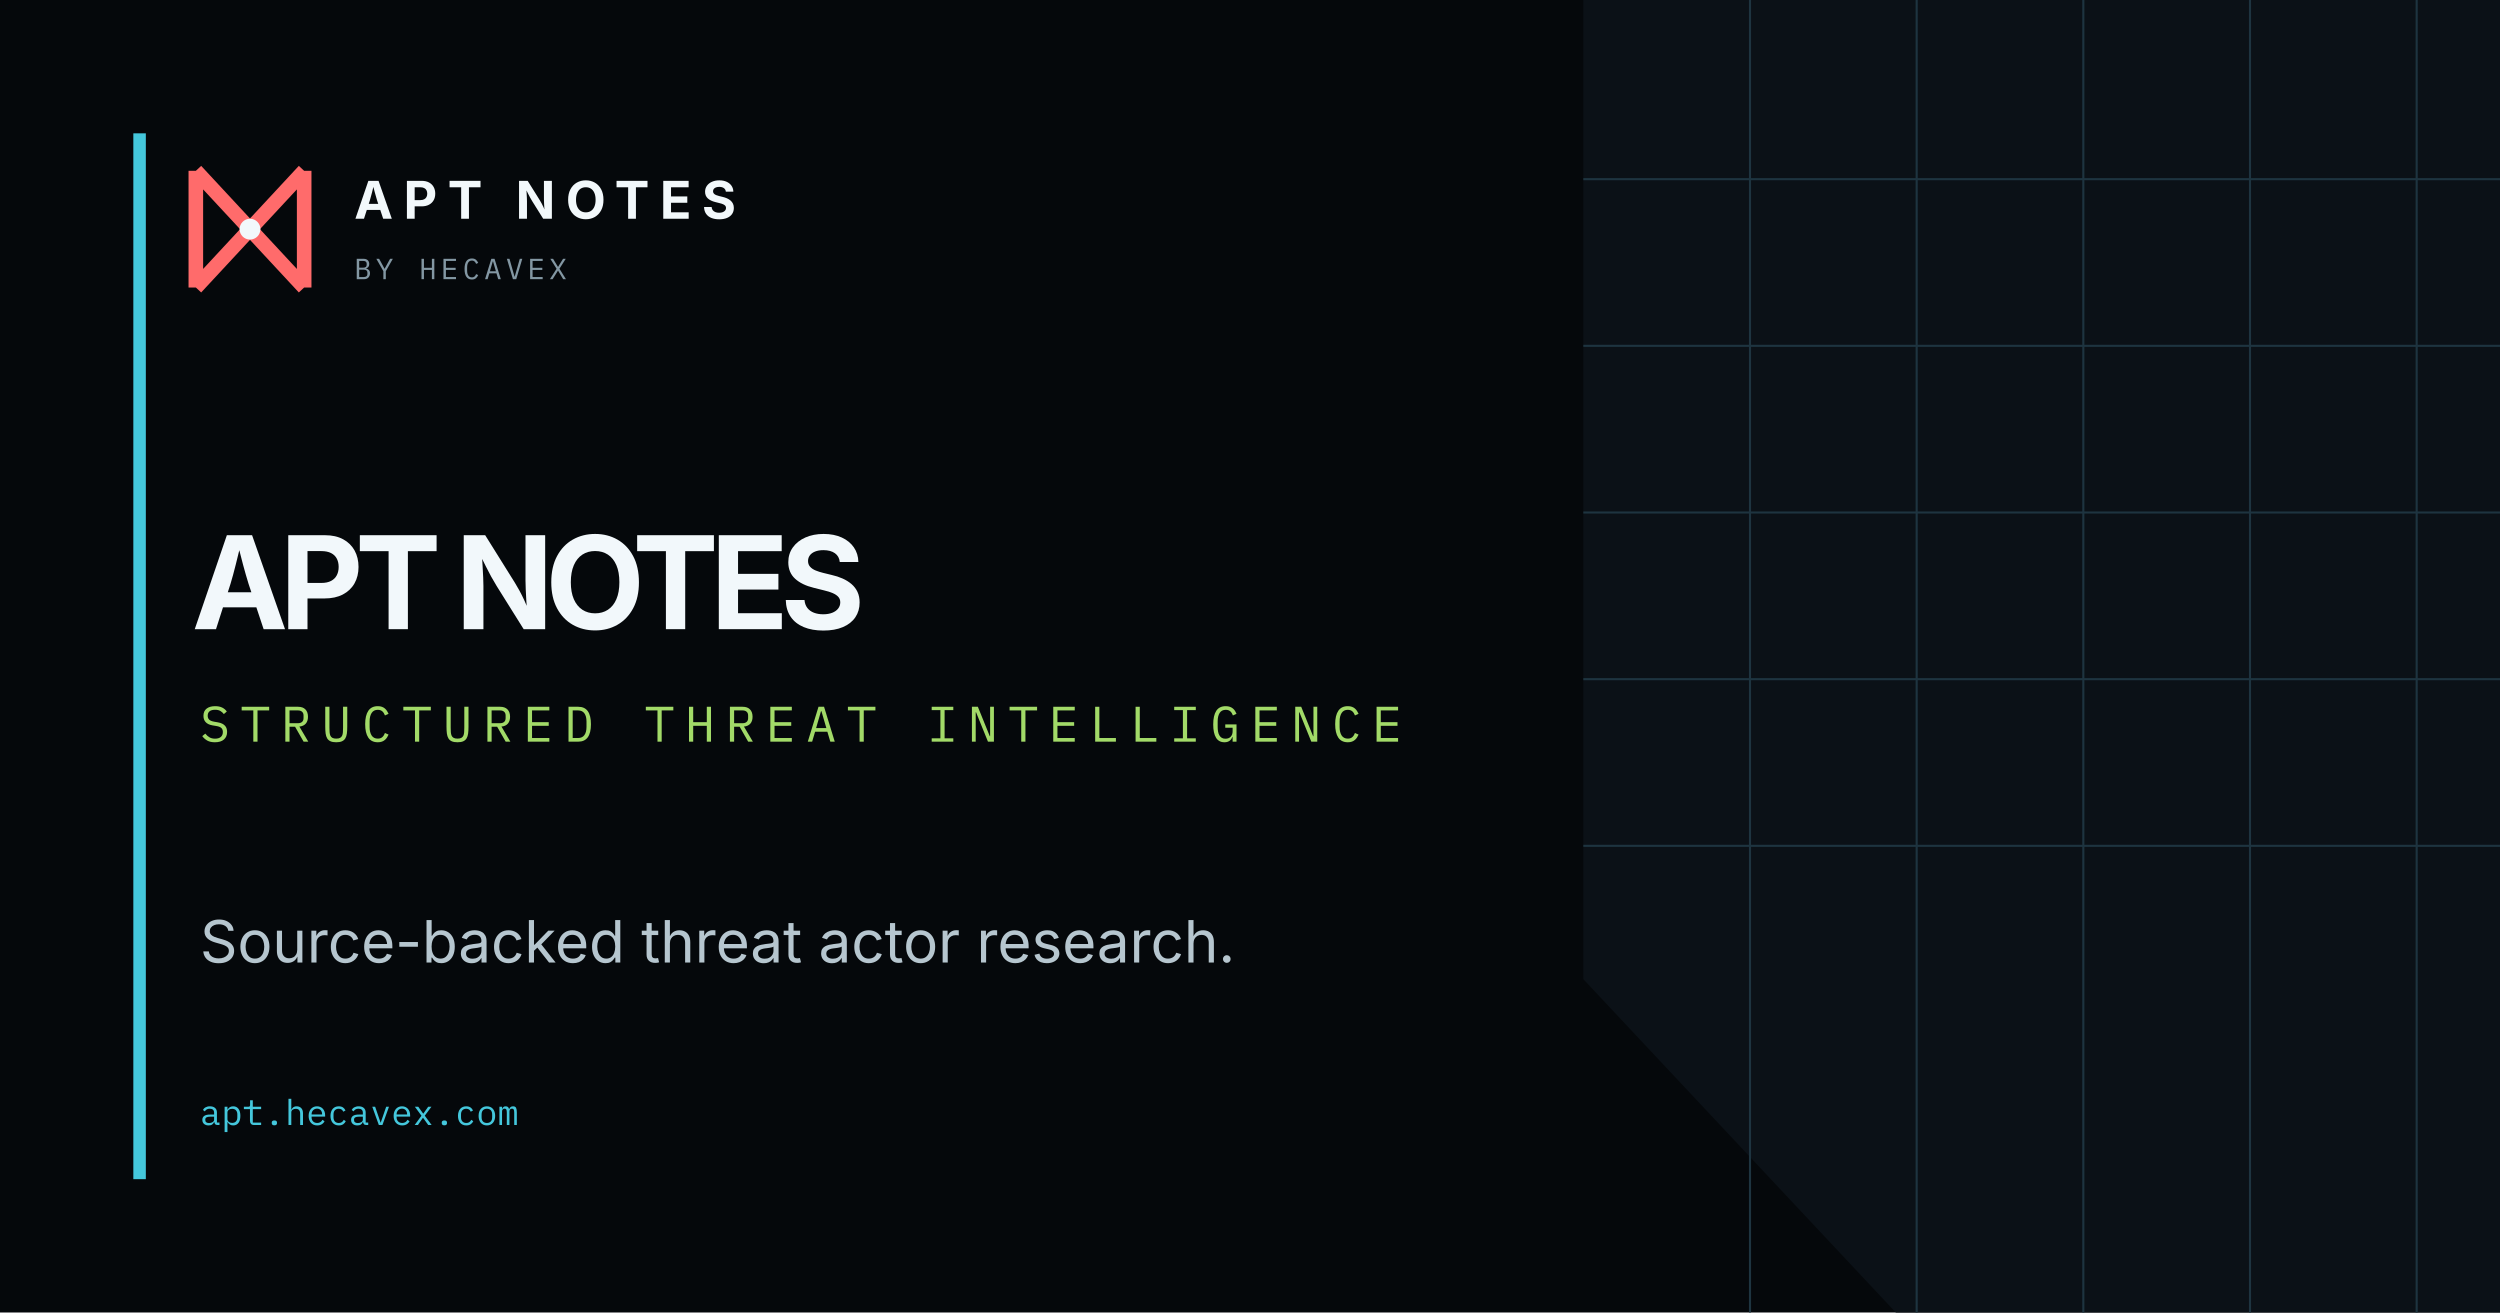
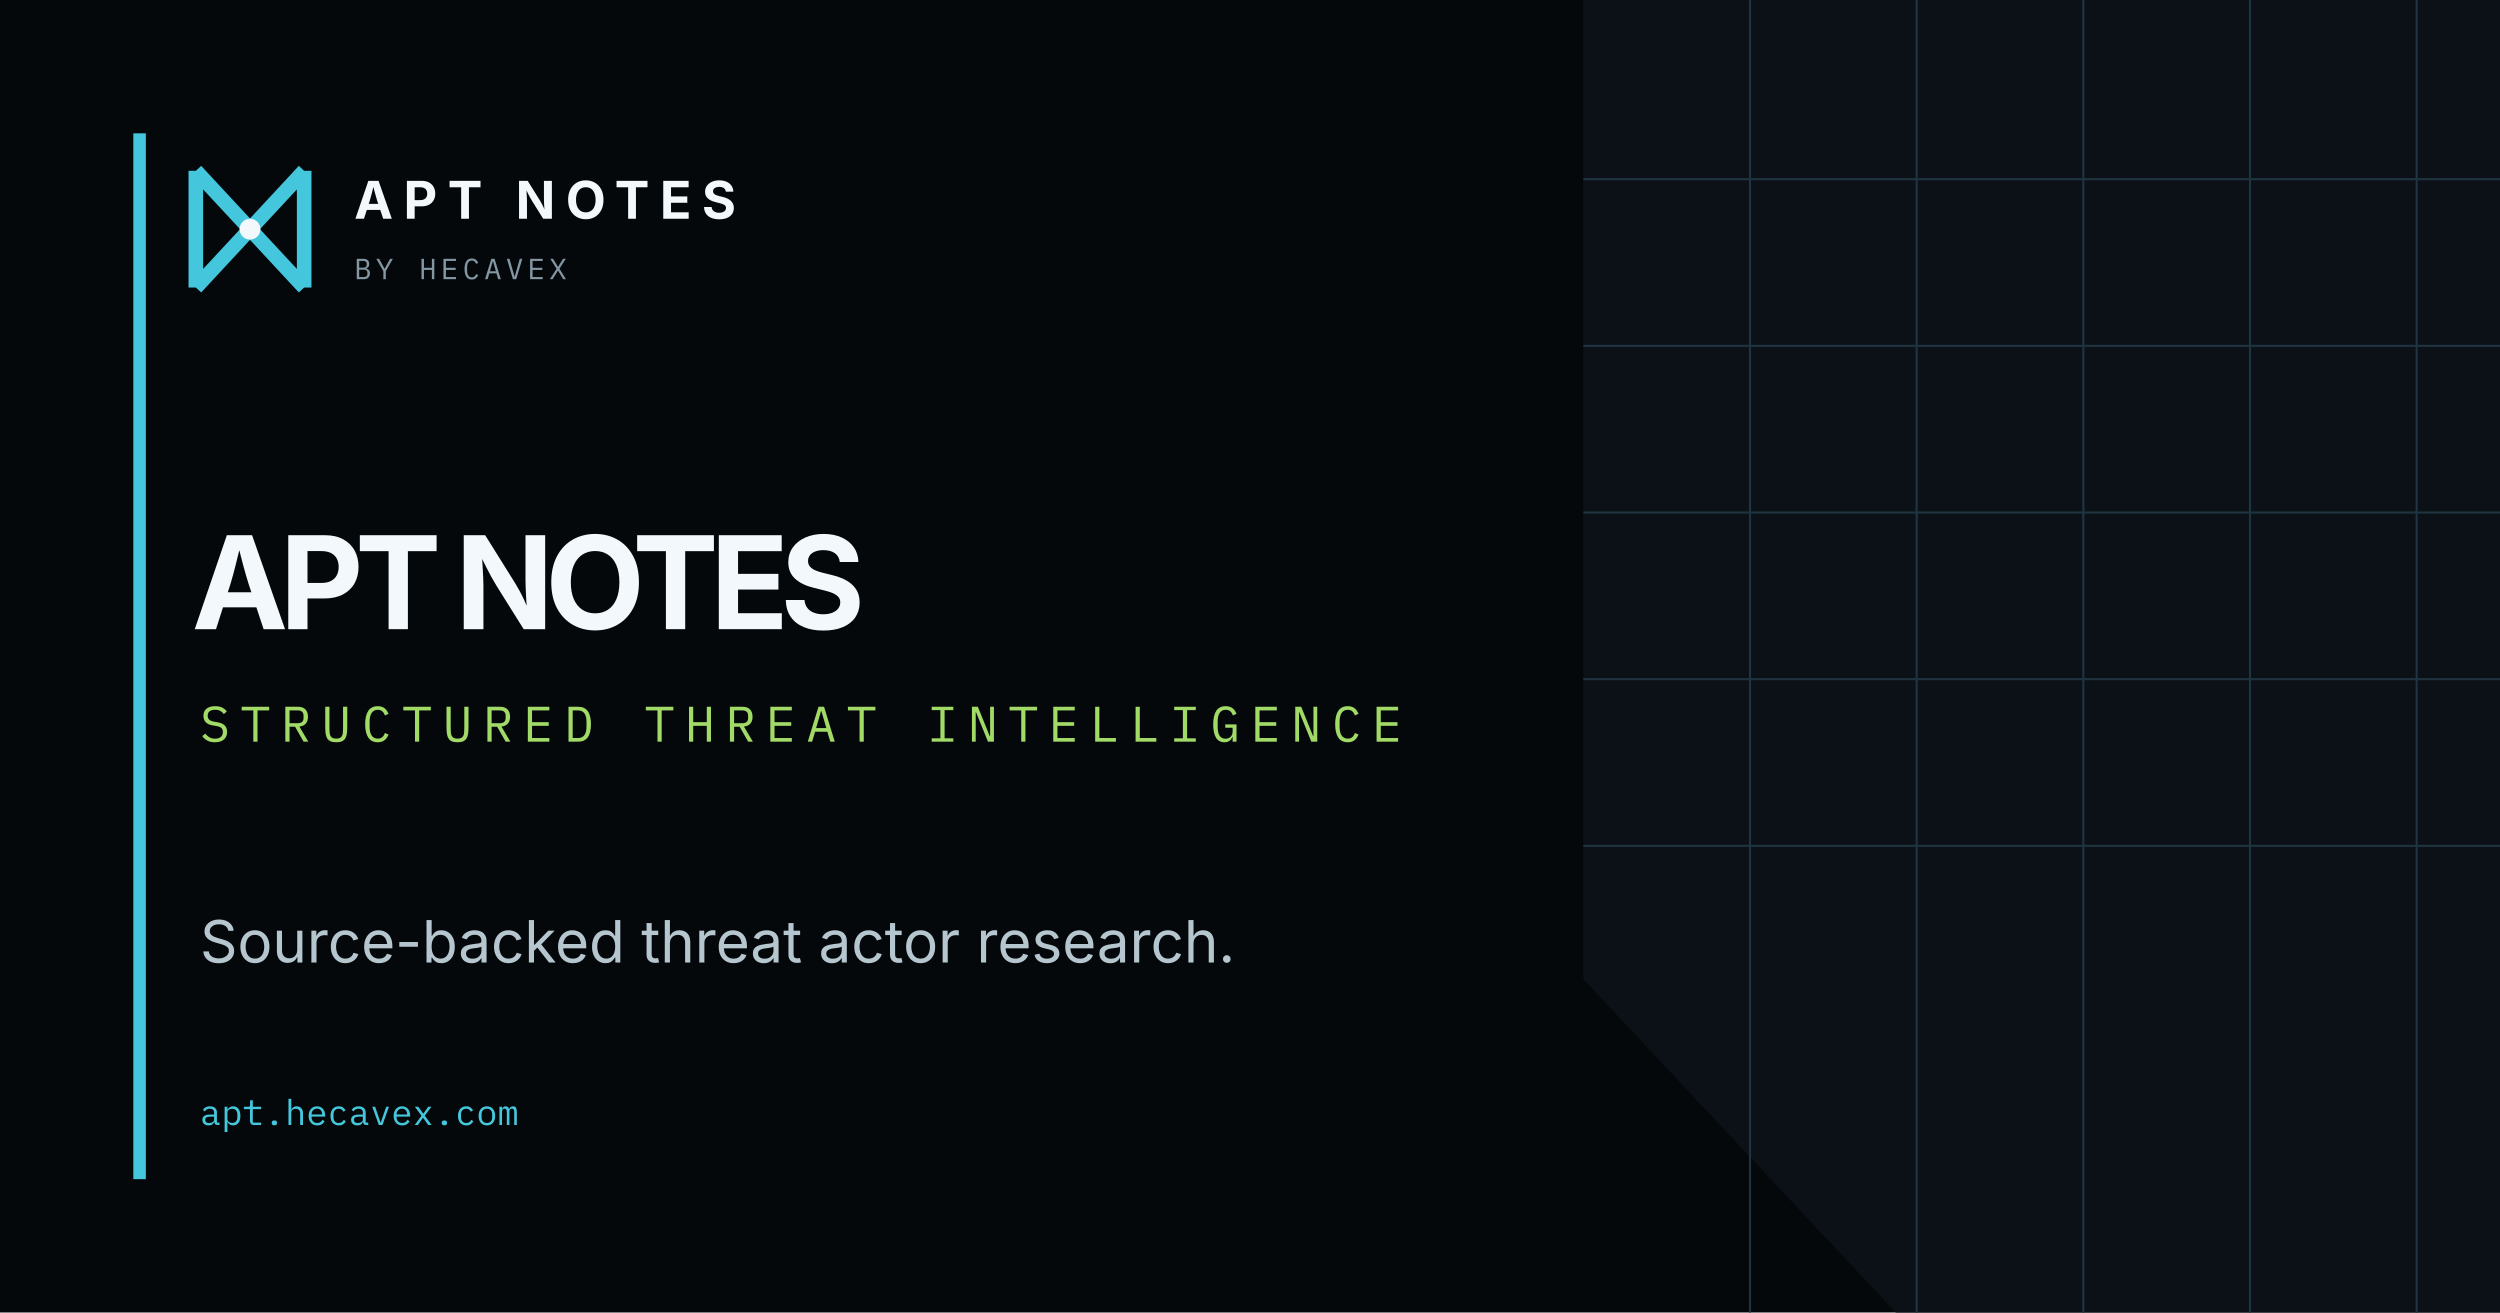
<svg xmlns="http://www.w3.org/2000/svg" width="1200" height="630" viewBox="0 0 1200 630">
  <rect width="1200" height="630" fill="#05080b" />
  <path d="M760 0h440v630H910L760 470Z" fill="#0b1117" />
  <path d="M760 86h440M760 166h440M760 246h440M760 326h440M760 406h440M840 0v630M920 0v630M1000 0v630M1080 0v630M1160 0v630" stroke="#1e3440" />
  <rect x="64" y="64" width="6" height="502" fill="#44c7dc" />
-   <path d="M94 82V138M146 82V138M94 82L120 110L146 82M94 138L120 110L146 138" stroke="#ff6b6b" stroke-width="7" fill="none" />
+   <path d="M94 82V138M146 82V138M94 82L120 110L146 82M94 138L120 110L146 138" stroke="#44c7dc" stroke-width="7" fill="none" />
  <circle cx="120" cy="110" r="5" fill="#f2f8fb" />
  <g fill="#f2f8fb" transform="translate(170 105) scale(0.01221 -0.01221)">
    <path d="M49 0L558 1490L958 1490L1480 0L1141 0L902 719Q859 858 814.5 1023.5Q770 1189 721 1385L788 1385Q740 1188 698.5 1021.5Q657 855 616 719L386 0ZM367 346L367 585L1162 585L1162 346Z" transform="translate(0 0)" />
    <path d="M135 0L135 1490L716 1490Q886 1490 1005 1425.5Q1124 1361 1186.5 1247.5Q1249 1134 1249 987Q1249 839 1185.5 726.5Q1122 614 1001.5 550.5Q881 487 709 487L335 487L335 733L660 733Q754 733 814.5 765.5Q875 798 904.5 855Q934 912 934 987Q934 1062 904.5 1118.5Q875 1175 814 1206.5Q753 1238 659 1238L440 1238L440 0Z" transform="translate(1938.6 0)" />
    <path d="M75 1237L75 1490L1292 1490L1292 1237L837 1237L837 0L531 0L531 1237Z" transform="translate(3675.2 0)" />
    <path d="" transform="translate(5451.8 0)" />
    <path d="M135 0L135 1490L475 1490L946 736Q982 678 1019 610Q1056 542 1094.5 459Q1133 376 1171 272L1140 272Q1133 355 1127.5 449Q1122 543 1118 629Q1114 715 1114 775L1114 1490L1426 1490L1426 0L1085 0L657 684Q610 761 570 833.5Q530 906 486.5 993.5Q443 1081 383 1203L422 1203Q428 1095 434 996Q440 897 443.5 816.5Q447 736 447 685L447 0Z" transform="translate(6346.4 0)" />
    <path d="M789 -20Q592 -20 434.5 70Q277 160 185.5 331Q94 502 94 744Q94 987 185.5 1158.5Q277 1330 434.5 1420Q592 1510 789 1510Q987 1510 1144 1420Q1301 1330 1392.5 1158.5Q1484 987 1484 744Q1484 502 1392.5 331Q1301 160 1144 70Q987 -20 789 -20ZM789 251Q905 251 991.5 307.5Q1078 364 1126 474.5Q1174 585 1174 744Q1174 905 1126 1015.5Q1078 1126 991.5 1182.5Q905 1239 789 1239Q674 1239 587 1182Q500 1125 452 1014.5Q404 904 404 744Q404 585 452 475Q500 365 587 308Q674 251 789 251Z" transform="translate(8317 0)" />
    <path d="M75 1237L75 1490L1292 1490L1292 1237L837 1237L837 0L531 0L531 1237Z" transform="translate(10239.6 0)" />
    <path d="M135 0L135 1490L1132 1490L1132 1237L440 1237L440 877L1080 877L1080 628L440 628L440 253L1134 253L1134 0Z" transform="translate(12016.2 0)" />
    <path d="M681 -22Q502 -22 369.5 33Q237 88 163 196Q89 304 85 462L382 462Q388 387 427 336.5Q466 286 531 261Q596 236 678 236Q760 236 820.5 259.5Q881 283 915 326Q949 369 949 426Q949 477 918.5 511.5Q888 546 831 571Q774 596 692 615L528 656Q339 702 232 800.5Q125 899 125 1061Q125 1196 197.5 1297Q270 1398 396.5 1454Q523 1510 685 1510Q850 1510 973 1453.5Q1096 1397 1165 1296.5Q1234 1196 1236 1065L941 1065Q933 1155 864.5 1204Q796 1253 682 1253Q605 1253 550 1231Q495 1209 466.5 1170Q438 1131 438 1081Q438 1026 471 989.5Q504 953 559 930.5Q614 908 676 893L811 860Q905 839 986 803Q1067 767 1128 714.5Q1189 662 1222.5 590Q1256 518 1256 424Q1256 289 1188 188.5Q1120 88 991 33Q862 -22 681 -22Z" transform="translate(13669.8 0)" />
  </g>
  <g fill="#8397a3" transform="translate(170 134) scale(0.014 -0.014)">
    <path d="M88 698L325 698Q415 698 466 649Q517 600 517 518Q517 455 486.5 419Q456 383 408 368L408 365Q467 351 505 312.5Q543 274 543 201Q543 159 529 122Q515 85 489.5 58Q464 31 429.5 15.5Q395 0 355 0L88 0ZM330 73Q388 73 421 99Q454 125 454 179L454 220Q454 273 421 299.5Q388 326 330 326L172 326L172 73ZM316 395Q369 395 399 418.5Q429 442 429 490L429 529Q429 577 399 601Q369 625 316 625L172 625L172 395Z" transform="translate(0 0)" />
    <path d="M258 0L258 274L17 698L113 698L213 516L298 357L302 357L389 516L489 698L583 698L342 274L342 0Z" transform="translate(742.8571 0)" />
    <path d="" transform="translate(1485.714 0)" />
    <path d="M436 317L164 317L164 0L80 0L80 698L164 698L164 390L436 390L436 698L520 698L520 0L436 0Z" transform="translate(2228.571 0)" />
    <path d="M90 0L90 698L520 698L520 625L174 625L174 390L508 390L508 317L174 317L174 73L520 73L520 0Z" transform="translate(2971.429 0)" />
    <path d="M323 -12Q195 -12 132.5 81Q70 174 70 349Q70 524 132.5 617Q195 710 323 710Q371 710 406 697Q441 684 466 662Q491 640 508 612.5Q525 585 538 557L466 524Q457 547 445 567.5Q433 588 416.5 603.5Q400 619 377.5 628Q355 637 323 637Q240 637 199.5 574Q159 511 159 406L159 292Q159 187 199.5 124Q240 61 323 61Q355 61 377.5 70Q400 79 416.5 94.5Q433 110 445 130.5Q457 151 466 174L538 141Q525 112 508 85Q491 58 466 36Q441 14 406 1Q371 -12 323 -12Z" transform="translate(3714.286 0)" />
    <path d="M481 0L422 199L177 199L118 0L31 0L245 698L356 698L570 0ZM304 609L295 609L197 272L402 272Z" transform="translate(4457.143 0)" />
    <path d="M243 0L36 698L125 698L224 349L299 85L304 85L379 349L478 698L564 698L357 0Z" transform="translate(5200 0)" />
    <path d="M90 0L90 698L520 698L520 625L174 625L174 390L508 390L508 317L174 317L174 73L520 73L520 0Z" transform="translate(5942.857 0)" />
    <path d="M575 0L480 0L397 139L305 291L301 291L206 139L118 0L26 0L254 356L39 698L134 698L215 563L302 422L306 422L392 563L476 698L568 698L352 357Z" transform="translate(6685.714 0)" />
  </g>
  <g fill="#f2f8fb" transform="translate(92 302) scale(0.03027 -0.03027)">
    <path d="M49 0L558 1490L958 1490L1480 0L1141 0L902 719Q859 858 814.5 1023.5Q770 1189 721 1385L788 1385Q740 1188 698.5 1021.5Q657 855 616 719L386 0ZM367 346L367 585L1162 585L1162 346Z" transform="translate(0 0)" />
    <path d="M135 0L135 1490L716 1490Q886 1490 1005 1425.5Q1124 1361 1186.5 1247.5Q1249 1134 1249 987Q1249 839 1185.5 726.5Q1122 614 1001.5 550.5Q881 487 709 487L335 487L335 733L660 733Q754 733 814.5 765.5Q875 798 904.5 855Q934 912 934 987Q934 1062 904.5 1118.5Q875 1175 814 1206.5Q753 1238 659 1238L440 1238L440 0Z" transform="translate(1396.871 0)" />
    <path d="M75 1237L75 1490L1292 1490L1292 1237L837 1237L837 0L531 0L531 1237Z" transform="translate(2591.742 0)" />
    <path d="" transform="translate(3826.613 0)" />
    <path d="M135 0L135 1490L475 1490L946 736Q982 678 1019 610Q1056 542 1094.5 459Q1133 376 1171 272L1140 272Q1133 355 1127.5 449Q1122 543 1118 629Q1114 715 1114 775L1114 1490L1426 1490L1426 0L1085 0L657 684Q610 761 570 833.5Q530 906 486.5 993.5Q443 1081 383 1203L422 1203Q428 1095 434 996Q440 897 443.5 816.5Q447 736 447 685L447 0Z" transform="translate(4179.484 0)" />
    <path d="M789 -20Q592 -20 434.5 70Q277 160 185.5 331Q94 502 94 744Q94 987 185.5 1158.5Q277 1330 434.5 1420Q592 1510 789 1510Q987 1510 1144 1420Q1301 1330 1392.5 1158.5Q1484 987 1484 744Q1484 502 1392.5 331Q1301 160 1144 70Q987 -20 789 -20ZM789 251Q905 251 991.5 307.5Q1078 364 1126 474.5Q1174 585 1174 744Q1174 905 1126 1015.5Q1078 1126 991.5 1182.5Q905 1239 789 1239Q674 1239 587 1182Q500 1125 452 1014.5Q404 904 404 744Q404 585 452 475Q500 365 587 308Q674 251 789 251Z" transform="translate(5608.355 0)" />
    <path d="M75 1237L75 1490L1292 1490L1292 1237L837 1237L837 0L531 0L531 1237Z" transform="translate(6989.226 0)" />
    <path d="M135 0L135 1490L1132 1490L1132 1237L440 1237L440 877L1080 877L1080 628L440 628L440 253L1134 253L1134 0Z" transform="translate(8224.097 0)" />
    <path d="M681 -22Q502 -22 369.5 33Q237 88 163 196Q89 304 85 462L382 462Q388 387 427 336.5Q466 286 531 261Q596 236 678 236Q760 236 820.5 259.5Q881 283 915 326Q949 369 949 426Q949 477 918.5 511.5Q888 546 831 571Q774 596 692 615L528 656Q339 702 232 800.5Q125 899 125 1061Q125 1196 197.5 1297Q270 1398 396.5 1454Q523 1510 685 1510Q850 1510 973 1453.5Q1096 1397 1165 1296.5Q1234 1196 1236 1065L941 1065Q933 1155 864.5 1204Q796 1253 682 1253Q605 1253 550 1231Q495 1209 466.5 1170Q438 1131 438 1081Q438 1026 471 989.5Q504 953 559 930.5Q614 908 676 893L811 860Q905 839 986 803Q1067 767 1128 714.5Q1189 662 1222.5 590Q1256 518 1256 424Q1256 289 1188 188.5Q1120 88 991 33Q862 -22 681 -22Z" transform="translate(9335.968 0)" />
  </g>
  <g fill="#a2da68" transform="translate(96 356) scale(0.024 -0.024)">
    <path d="M298 -12Q204 -12 144 22.5Q84 57 45 111L106 161Q147 110 192.5 85Q238 60 301 60Q377 60 417 95Q457 130 457 193Q457 244 428 272.5Q399 301 327 313L249 326Q198 335 163.5 353Q129 371 108 396.5Q87 422 78 452.5Q69 483 69 516Q69 612 132 661Q195 710 302 710Q386 710 443.5 682Q501 654 536 603L477 552Q448 590 407 614Q366 638 301 638Q230 638 192 608Q154 578 154 518Q154 471 182.5 441.5Q211 412 285 399L360 386Q411 377 446 359Q481 341 502.5 316Q524 291 533 260Q542 229 542 195Q542 98 478.5 43Q415 -12 298 -12Z" transform="translate(0 0)" />
    <path d="M342 625L342 0L258 0L258 625L25 625L25 698L575 698L575 625Z" transform="translate(808.3333 0)" />
    <path d="M174 0L90 0L90 698L344 698Q441 698 492 645Q543 592 543 497Q543 412 499 361Q455 310 371 302L549 0L455 0L285 298L174 298ZM342 369Q395 369 424.5 395.5Q454 422 454 471L454 523Q454 572 424.5 598.5Q395 625 342 625L174 625L174 369Z" transform="translate(1616.667 0)" />
    <path d="M164 698L164 279Q164 228 167 188Q170 148 183 119.5Q196 91 223.5 76Q251 61 300 61Q349 61 376.5 76Q404 91 417 119.5Q430 148 433 188Q436 228 436 279L436 698L520 698L520 299Q520 221 512.5 163Q505 105 481.5 66Q458 27 414.5 7.5Q371 -12 300 -12Q229 -12 185.5 7.5Q142 27 118.5 66Q95 105 87.5 163Q80 221 80 299L80 698Z" transform="translate(2425 0)" />
    <path d="M323 -12Q195 -12 132.5 81Q70 174 70 349Q70 524 132.5 617Q195 710 323 710Q371 710 406 697Q441 684 466 662Q491 640 508 612.5Q525 585 538 557L466 524Q457 547 445 567.5Q433 588 416.5 603.5Q400 619 377.5 628Q355 637 323 637Q240 637 199.5 574Q159 511 159 406L159 292Q159 187 199.5 124Q240 61 323 61Q355 61 377.5 70Q400 79 416.5 94.5Q433 110 445 130.5Q457 151 466 174L538 141Q525 112 508 85Q491 58 466 36Q441 14 406 1Q371 -12 323 -12Z" transform="translate(3233.333 0)" />
    <path d="M342 625L342 0L258 0L258 625L25 625L25 698L575 698L575 625Z" transform="translate(4041.667 0)" />
    <path d="M164 698L164 279Q164 228 167 188Q170 148 183 119.5Q196 91 223.5 76Q251 61 300 61Q349 61 376.5 76Q404 91 417 119.5Q430 148 433 188Q436 228 436 279L436 698L520 698L520 299Q520 221 512.5 163Q505 105 481.5 66Q458 27 414.5 7.5Q371 -12 300 -12Q229 -12 185.5 7.5Q142 27 118.5 66Q95 105 87.5 163Q80 221 80 299L80 698Z" transform="translate(4850 0)" />
    <path d="M174 0L90 0L90 698L344 698Q441 698 492 645Q543 592 543 497Q543 412 499 361Q455 310 371 302L549 0L455 0L285 298L174 298ZM342 369Q395 369 424.5 395.5Q454 422 454 471L454 523Q454 572 424.5 598.5Q395 625 342 625L174 625L174 369Z" transform="translate(5658.333 0)" />
    <path d="M90 0L90 698L520 698L520 625L174 625L174 390L508 390L508 317L174 317L174 73L520 73L520 0Z" transform="translate(6466.667 0)" />
    <path d="M95 698L290 698Q418 698 481 610Q544 522 544 349Q544 176 481 88Q418 0 290 0L95 0ZM286 73Q370 73 412.5 131Q455 189 455 295L455 403Q455 509 412.5 567Q370 625 286 625L179 625L179 73Z" transform="translate(7275 0)" />
    <path d="" transform="translate(8083.333 0)" />
    <path d="M342 625L342 0L258 0L258 625L25 625L25 698L575 698L575 625Z" transform="translate(8891.667 0)" />
    <path d="M436 317L164 317L164 0L80 0L80 698L164 698L164 390L436 390L436 698L520 698L520 0L436 0Z" transform="translate(9700 0)" />
    <path d="M174 0L90 0L90 698L344 698Q441 698 492 645Q543 592 543 497Q543 412 499 361Q455 310 371 302L549 0L455 0L285 298L174 298ZM342 369Q395 369 424.5 395.5Q454 422 454 471L454 523Q454 572 424.5 598.5Q395 625 342 625L174 625L174 369Z" transform="translate(10508.333 0)" />
    <path d="M90 0L90 698L520 698L520 625L174 625L174 390L508 390L508 317L174 317L174 73L520 73L520 0Z" transform="translate(11316.667 0)" />
    <path d="M481 0L422 199L177 199L118 0L31 0L245 698L356 698L570 0ZM304 609L295 609L197 272L402 272Z" transform="translate(12125 0)" />
    <path d="M342 625L342 0L258 0L258 625L25 625L25 698L575 698L575 625Z" transform="translate(12933.333 0)" />
    <path d="" transform="translate(13741.667 0)" />
    <path d="M84 0L84 67L258 67L258 631L84 631L84 698L516 698L516 631L342 631L342 67L516 67L516 0Z" transform="translate(14550 0)" />
    <path d="M163 588L156 588L156 0L80 0L80 698L199 698L437 110L444 110L444 698L520 698L520 0L401 0Z" transform="translate(15358.333 0)" />
    <path d="M342 625L342 0L258 0L258 625L25 625L25 698L575 698L575 625Z" transform="translate(16166.667 0)" />
    <path d="M90 0L90 698L520 698L520 625L174 625L174 390L508 390L508 317L174 317L174 73L520 73L520 0Z" transform="translate(16975 0)" />
    <path d="M120 0L120 698L204 698L204 73L535 73L535 0Z" transform="translate(17783.333 0)" />
    <path d="M120 0L120 698L204 698L204 73L535 73L535 0Z" transform="translate(18591.667 0)" />
    <path d="M84 0L84 67L258 67L258 631L84 631L84 698L516 698L516 631L342 631L342 67L516 67L516 0Z" transform="translate(19400 0)" />
    <path d="M444 93L439 93Q430 73 418 54Q406 35 387.5 20.5Q369 6 343 -3Q317 -12 281 -12Q167 -12 111.5 80Q56 172 56 344Q56 524 117 617Q178 710 305 710Q354 710 390 697Q426 684 451.5 662Q477 640 494 612.5Q511 585 522 557L450 524Q441 547 429.5 567.5Q418 588 401.5 603.5Q385 619 362 628Q339 637 308 637Q224 637 184.5 574Q145 511 145 406L145 298Q145 245 153 201.5Q161 158 179.5 126Q198 94 227.5 76.5Q257 59 300 59Q368 59 406 100Q444 141 444 206L444 278L297 278L297 345L522 345L522 0L444 0Z" transform="translate(20208.333 0)" />
    <path d="M90 0L90 698L520 698L520 625L174 625L174 390L508 390L508 317L174 317L174 73L520 73L520 0Z" transform="translate(21016.667 0)" />
    <path d="M163 588L156 588L156 0L80 0L80 698L199 698L437 110L444 110L444 698L520 698L520 0L401 0Z" transform="translate(21825 0)" />
    <path d="M323 -12Q195 -12 132.5 81Q70 174 70 349Q70 524 132.5 617Q195 710 323 710Q371 710 406 697Q441 684 466 662Q491 640 508 612.5Q525 585 538 557L466 524Q457 547 445 567.5Q433 588 416.5 603.5Q400 619 377.5 628Q355 637 323 637Q240 637 199.5 574Q159 511 159 406L159 292Q159 187 199.5 124Q240 61 323 61Q355 61 377.5 70Q400 79 416.5 94.5Q433 110 445 130.5Q457 151 466 174L538 141Q525 112 508 85Q491 58 466 36Q441 14 406 1Q371 -12 323 -12Z" transform="translate(22633.333 0)" />
    <path d="M90 0L90 698L520 698L520 625L174 625L174 390L508 390L508 317L174 317L174 73L520 73L520 0Z" transform="translate(23441.667 0)" />
  </g>
  <g fill="#b6c6cf" transform="translate(96 462) scale(0.01367 -0.01367)">
    <path d="M657 -26Q496 -26 377.5 26Q259 78 192 171.5Q125 265 116 390L311 390Q319 306 368 251.5Q417 197 493.5 170.5Q570 144 657 144Q758 144 838.5 177Q919 210 966 270Q1013 330 1013 409Q1013 481 972.5 526Q932 571 865 600Q798 629 718 651L538 702Q358 753 258 848Q158 943 158 1091Q158 1217 226 1311.5Q294 1406 410 1458Q526 1510 670 1510Q817 1510 930 1458Q1043 1406 1108.5 1316.5Q1174 1227 1178 1114L992 1114Q979 1223 888 1282.5Q797 1342 664 1342Q568 1342 495.5 1310.5Q423 1279 383 1224.5Q343 1170 343 1100Q343 1022 391.5 974.5Q440 927 506.5 900.5Q573 874 627 859L776 818Q836 802 908.5 774Q981 746 1047 699.5Q1113 653 1155.5 581.5Q1198 510 1198 406Q1198 284 1134.5 186Q1071 88 950 31Q829 -26 657 -26Z" transform="translate(0 0)" />
    <path d="M613 -24Q461 -24 346.5 48Q232 120 168 250Q104 380 104 552Q104 727 168 857.5Q232 988 346.5 1060Q461 1132 613 1132Q766 1132 881 1060Q996 988 1060 857.5Q1124 727 1124 552Q1124 380 1060 250Q996 120 881 48Q766 -24 613 -24ZM613 137Q726 137 799 195Q872 253 907 347.5Q942 442 942 552Q942 663 907 758.5Q872 854 799 912.5Q726 971 613 971Q501 971 429 912.5Q357 854 322 759Q287 664 287 552Q287 442 322 347.5Q357 253 429 195Q501 137 613 137Z" transform="translate(1314 0)" />
    <path d="M537 -14Q424 -14 338.5 32.5Q253 79 205.5 173Q158 267 158 408L158 1118L338 1118L338 423Q338 294 406 221Q474 148 591 148Q671 148 734.5 183Q798 218 835 285.5Q872 353 872 448L872 1118L1053 1118L1053 0L879 0L879 271L903 271Q851 114 755.5 50Q660 -14 537 -14Z" transform="translate(2542 0)" />
    <path d="M158 0L158 1118L332 1118L332 946L344 946Q375 1031 454.5 1082.5Q534 1134 634 1134Q654 1134 681.5 1133Q709 1132 725 1131L725 950Q717 952 685 956Q653 960 617 960Q537 960 473.5 926.5Q410 893 374 834.5Q338 776 338 700L338 0Z" transform="translate(3753 0)" />
    <path d="M613 -24Q461 -24 346.5 48Q232 120 168 250Q104 380 104 552Q104 727 168 857.5Q232 988 346.5 1060Q461 1132 613 1132Q694 1132 766 1111Q838 1090 897.5 1050.5Q957 1011 1000 953.5Q1043 896 1066 823L893 774Q881 817 856 853Q831 889 795.5 915.5Q760 942 714 956.5Q668 971 613 971Q501 971 429 912.5Q357 854 322 759Q287 664 287 552Q287 442 322 347.5Q357 253 429 195Q501 137 613 137Q669 137 716 152Q763 167 799.5 194.5Q836 222 861 260Q886 298 898 343L1070 294Q1048 219 1004.5 160.5Q961 102 901 60.5Q841 19 768 -2.5Q695 -24 613 -24Z" transform="translate(4490 0)" />
    <path d="M628 -24Q466 -24 348.5 48Q231 120 167.5 249Q104 378 104 550Q104 722 166 853Q228 984 341.5 1058Q455 1132 607 1132Q696 1132 782.5 1102.5Q869 1073 939.5 1007.5Q1010 942 1052 835Q1094 728 1094 573L1094 498L226 498L226 650L997 650L913 594Q913 704 878.5 789.5Q844 875 776 923.5Q708 972 607 972Q506 972 434 922.5Q362 873 324 793.5Q286 714 286 623L286 522Q286 398 329 311.5Q372 225 449.5 180.5Q527 136 629 136Q695 136 749 155Q803 174 842 212.5Q881 251 902 308L1076 260Q1050 176 988 112Q926 48 834.5 12Q743 -24 628 -24Z" transform="translate(5660 0)" />
    <path d="M798 719L798 553L144 553L144 719Z" transform="translate(6854 0)" />
    <path d="M677 -24Q571 -24 506 12.5Q441 49 406 95.5Q371 142 352 173L332 173L332 0L158 0L158 1490L338 1490L338 939L352 939Q371 969 405 1014.5Q439 1060 503 1096Q567 1132 676 1132Q816 1132 922.5 1062Q1029 992 1089.5 862.5Q1150 733 1150 556Q1150 378 1090 248Q1030 118 923.5 47Q817 -24 677 -24ZM650 137Q755 137 825.5 193.5Q896 250 931.5 345.5Q967 441 967 558Q967 674 932 767.5Q897 861 826.5 916Q756 971 650 971Q547 971 477 919Q407 867 371.5 774.5Q336 682 336 558Q336 434 372 339Q408 244 478.5 190.5Q549 137 650 137Z" transform="translate(7796 0)" />
    <path d="M471 -26Q365 -26 278.5 14Q192 54 141 131Q90 208 90 318Q90 414 128 474Q166 534 229.5 568.5Q293 603 370 620Q447 637 525 647Q625 660 688 667Q751 674 781.5 691Q812 708 812 749L812 755Q812 825 786 873.5Q760 922 708 948Q656 974 578 974Q498 974 441 949Q384 924 348.5 886.5Q313 849 295 810L122 867Q165 969 238 1026.5Q311 1084 399 1108Q487 1132 573 1132Q629 1132 700.5 1118.5Q772 1105 838.5 1065Q905 1025 948.5 946.5Q992 868 992 737L992 0L815 0L815 152L803 152Q784 113 742 71.5Q700 30 633 2Q566 -26 471 -26ZM502 133Q602 133 671 172Q740 211 776 273.5Q812 336 812 404L812 559Q801 546 764 535.5Q727 525 679.5 517Q632 509 587.5 503.5Q543 498 517 495Q452 487 395.5 467.5Q339 448 305 410.5Q271 373 271 309Q271 251 301 212Q331 173 383 153Q435 133 502 133Z" transform="translate(9070 0)" />
    <path d="M613 -24Q461 -24 346.5 48Q232 120 168 250Q104 380 104 552Q104 727 168 857.5Q232 988 346.5 1060Q461 1132 613 1132Q694 1132 766 1111Q838 1090 897.5 1050.5Q957 1011 1000 953.5Q1043 896 1066 823L893 774Q881 817 856 853Q831 889 795.5 915.5Q760 942 714 956.5Q668 971 613 971Q501 971 429 912.5Q357 854 322 759Q287 664 287 552Q287 442 322 347.5Q357 253 429 195Q501 137 613 137Q669 137 716 152Q763 167 799.5 194.5Q836 222 861 260Q886 298 898 343L1070 294Q1048 219 1004.5 160.5Q961 102 901 60.5Q841 19 768 -2.5Q695 -24 613 -24Z" transform="translate(10220 0)" />
    <path d="M327 402L327 625L360 625L838 1118L1061 1118L544 587L524 587ZM158 0L158 1490L338 1490L338 0ZM865 0L437 547L565 674L1096 0Z" transform="translate(11390 0)" />
    <path d="M628 -24Q466 -24 348.5 48Q231 120 167.5 249Q104 378 104 550Q104 722 166 853Q228 984 341.5 1058Q455 1132 607 1132Q696 1132 782.5 1102.5Q869 1073 939.5 1007.5Q1010 942 1052 835Q1094 728 1094 573L1094 498L226 498L226 650L997 650L913 594Q913 704 878.5 789.5Q844 875 776 923.5Q708 972 607 972Q506 972 434 922.5Q362 873 324 793.5Q286 714 286 623L286 522Q286 398 329 311.5Q372 225 449.5 180.5Q527 136 629 136Q695 136 749 155Q803 174 842 212.5Q881 251 902 308L1076 260Q1050 176 988 112Q926 48 834.5 12Q743 -24 628 -24Z" transform="translate(12468 0)" />
    <path d="M577 -24Q438 -24 331 47Q224 118 164 248Q104 378 104 556Q104 733 164.5 862.5Q225 992 332 1062Q439 1132 578 1132Q687 1132 751 1096Q815 1060 849.5 1014.5Q884 969 902 939L916 939L916 1490L1096 1490L1096 0L922 0L922 173L902 173Q884 142 848.5 95.5Q813 49 748.5 12.5Q684 -24 577 -24ZM604 137Q706 137 776 190.5Q846 244 882 339Q918 434 918 558Q918 682 882.5 774.5Q847 867 777 919Q707 971 604 971Q498 971 427.5 916Q357 861 322 767.5Q287 674 287 558Q287 441 322.5 345.5Q358 250 429 193.5Q500 137 604 137Z" transform="translate(13662 0)" />
    <path d="" transform="translate(14916 0)" />
    <path d="M598 1118L598 964L20 964L20 1118ZM188 1384L368 1384L368 290Q368 215 398.5 180.5Q429 146 500 146Q517 146 543.5 150Q570 154 592 158L629 6Q601 -4 565.5 -9Q530 -14 495 -14Q350 -14 269 62.5Q188 139 188 276Z" transform="translate(15492 0)" />
    <path d="M338 670L338 0L158 0L158 1490L338 1490L338 847L307 847Q358 1002 452.5 1067Q547 1132 674 1132Q787 1132 872.5 1085.5Q958 1039 1005.5 945.5Q1053 852 1053 710L1053 0L872 0L872 695Q872 824 804.5 897Q737 970 620 970Q540 970 476 935Q412 900 375 833Q338 766 338 670Z" transform="translate(16162 0)" />
    <path d="M158 0L158 1118L332 1118L332 946L344 946Q375 1031 454.5 1082.5Q534 1134 634 1134Q654 1134 681.5 1133Q709 1132 725 1131L725 950Q717 952 685 956Q653 960 617 960Q537 960 473.5 926.5Q410 893 374 834.5Q338 776 338 700L338 0Z" transform="translate(17373 0)" />
    <path d="M628 -24Q466 -24 348.5 48Q231 120 167.5 249Q104 378 104 550Q104 722 166 853Q228 984 341.5 1058Q455 1132 607 1132Q696 1132 782.5 1102.5Q869 1073 939.5 1007.5Q1010 942 1052 835Q1094 728 1094 573L1094 498L226 498L226 650L997 650L913 594Q913 704 878.5 789.5Q844 875 776 923.5Q708 972 607 972Q506 972 434 922.5Q362 873 324 793.5Q286 714 286 623L286 522Q286 398 329 311.5Q372 225 449.5 180.5Q527 136 629 136Q695 136 749 155Q803 174 842 212.5Q881 251 902 308L1076 260Q1050 176 988 112Q926 48 834.5 12Q743 -24 628 -24Z" transform="translate(18110 0)" />
    <path d="M471 -26Q365 -26 278.5 14Q192 54 141 131Q90 208 90 318Q90 414 128 474Q166 534 229.5 568.5Q293 603 370 620Q447 637 525 647Q625 660 688 667Q751 674 781.5 691Q812 708 812 749L812 755Q812 825 786 873.5Q760 922 708 948Q656 974 578 974Q498 974 441 949Q384 924 348.5 886.5Q313 849 295 810L122 867Q165 969 238 1026.5Q311 1084 399 1108Q487 1132 573 1132Q629 1132 700.5 1118.5Q772 1105 838.5 1065Q905 1025 948.5 946.5Q992 868 992 737L992 0L815 0L815 152L803 152Q784 113 742 71.5Q700 30 633 2Q566 -26 471 -26ZM502 133Q602 133 671 172Q740 211 776 273.5Q812 336 812 404L812 559Q801 546 764 535.5Q727 525 679.5 517Q632 509 587.5 503.5Q543 498 517 495Q452 487 395.5 467.5Q339 448 305 410.5Q271 373 271 309Q271 251 301 212Q331 173 383 153Q435 133 502 133Z" transform="translate(19324 0)" />
    <path d="M598 1118L598 964L20 964L20 1118ZM188 1384L368 1384L368 290Q368 215 398.5 180.5Q429 146 500 146Q517 146 543.5 150Q570 154 592 158L629 6Q601 -4 565.5 -9Q530 -14 495 -14Q350 -14 269 62.5Q188 139 188 276Z" transform="translate(20474 0)" />
    <path d="" transform="translate(21144 0)" />
    <path d="M471 -26Q365 -26 278.5 14Q192 54 141 131Q90 208 90 318Q90 414 128 474Q166 534 229.5 568.5Q293 603 370 620Q447 637 525 647Q625 660 688 667Q751 674 781.5 691Q812 708 812 749L812 755Q812 825 786 873.5Q760 922 708 948Q656 974 578 974Q498 974 441 949Q384 924 348.5 886.5Q313 849 295 810L122 867Q165 969 238 1026.5Q311 1084 399 1108Q487 1132 573 1132Q629 1132 700.5 1118.5Q772 1105 838.5 1065Q905 1025 948.5 946.5Q992 868 992 737L992 0L815 0L815 152L803 152Q784 113 742 71.5Q700 30 633 2Q566 -26 471 -26ZM502 133Q602 133 671 172Q740 211 776 273.5Q812 336 812 404L812 559Q801 546 764 535.5Q727 525 679.5 517Q632 509 587.5 503.5Q543 498 517 495Q452 487 395.5 467.5Q339 448 305 410.5Q271 373 271 309Q271 251 301 212Q331 173 383 153Q435 133 502 133Z" transform="translate(21720 0)" />
    <path d="M613 -24Q461 -24 346.5 48Q232 120 168 250Q104 380 104 552Q104 727 168 857.5Q232 988 346.5 1060Q461 1132 613 1132Q694 1132 766 1111Q838 1090 897.5 1050.5Q957 1011 1000 953.5Q1043 896 1066 823L893 774Q881 817 856 853Q831 889 795.5 915.5Q760 942 714 956.5Q668 971 613 971Q501 971 429 912.5Q357 854 322 759Q287 664 287 552Q287 442 322 347.5Q357 253 429 195Q501 137 613 137Q669 137 716 152Q763 167 799.5 194.5Q836 222 861 260Q886 298 898 343L1070 294Q1048 219 1004.5 160.5Q961 102 901 60.5Q841 19 768 -2.5Q695 -24 613 -24Z" transform="translate(22870 0)" />
    <path d="M598 1118L598 964L20 964L20 1118ZM188 1384L368 1384L368 290Q368 215 398.5 180.5Q429 146 500 146Q517 146 543.5 150Q570 154 592 158L629 6Q601 -4 565.5 -9Q530 -14 495 -14Q350 -14 269 62.5Q188 139 188 276Z" transform="translate(24040 0)" />
    <path d="M613 -24Q461 -24 346.5 48Q232 120 168 250Q104 380 104 552Q104 727 168 857.5Q232 988 346.5 1060Q461 1132 613 1132Q766 1132 881 1060Q996 988 1060 857.5Q1124 727 1124 552Q1124 380 1060 250Q996 120 881 48Q766 -24 613 -24ZM613 137Q726 137 799 195Q872 253 907 347.5Q942 442 942 552Q942 663 907 758.5Q872 854 799 912.5Q726 971 613 971Q501 971 429 912.5Q357 854 322 759Q287 664 287 552Q287 442 322 347.5Q357 253 429 195Q501 137 613 137Z" transform="translate(24690 0)" />
    <path d="M158 0L158 1118L332 1118L332 946L344 946Q375 1031 454.5 1082.5Q534 1134 634 1134Q654 1134 681.5 1133Q709 1132 725 1131L725 950Q717 952 685 956Q653 960 617 960Q537 960 473.5 926.5Q410 893 374 834.5Q338 776 338 700L338 0Z" transform="translate(25918 0)" />
    <path d="" transform="translate(26689 0)" />
    <path d="M158 0L158 1118L332 1118L332 946L344 946Q375 1031 454.5 1082.5Q534 1134 634 1134Q654 1134 681.5 1133Q709 1132 725 1131L725 950Q717 952 685 956Q653 960 617 960Q537 960 473.5 926.5Q410 893 374 834.5Q338 776 338 700L338 0Z" transform="translate(27265 0)" />
    <path d="M628 -24Q466 -24 348.5 48Q231 120 167.5 249Q104 378 104 550Q104 722 166 853Q228 984 341.5 1058Q455 1132 607 1132Q696 1132 782.5 1102.5Q869 1073 939.5 1007.5Q1010 942 1052 835Q1094 728 1094 573L1094 498L226 498L226 650L997 650L913 594Q913 704 878.5 789.5Q844 875 776 923.5Q708 972 607 972Q506 972 434 922.5Q362 873 324 793.5Q286 714 286 623L286 522Q286 398 329 311.5Q372 225 449.5 180.5Q527 136 629 136Q695 136 749 155Q803 174 842 212.5Q881 251 902 308L1076 260Q1050 176 988 112Q926 48 834.5 12Q743 -24 628 -24Z" transform="translate(28002 0)" />
    <path d="M538 -24Q423 -24 333.5 9.5Q244 43 186 109Q128 175 108 271L279 312Q303 220 369.5 177Q436 134 536 134Q653 134 722.5 184Q792 234 792 303Q792 361 751.5 399.5Q711 438 628 457L442 501Q290 537 216 612.5Q142 688 142 806Q142 902 196 975.5Q250 1049 343.5 1090.5Q437 1132 556 1132Q671 1132 751.5 1097.5Q832 1063 882.5 1002.5Q933 942 958 863L795 821Q772 881 718.5 930Q665 979 557 979Q457 979 390.5 933Q324 887 324 817Q324 755 369 717.5Q414 680 512 657L681 617Q833 581 906 505.5Q979 430 979 315Q979 217 923.5 140.5Q868 64 768.5 20Q669 -24 538 -24Z" transform="translate(29196 0)" />
    <path d="M628 -24Q466 -24 348.5 48Q231 120 167.5 249Q104 378 104 550Q104 722 166 853Q228 984 341.5 1058Q455 1132 607 1132Q696 1132 782.5 1102.5Q869 1073 939.5 1007.5Q1010 942 1052 835Q1094 728 1094 573L1094 498L226 498L226 650L997 650L913 594Q913 704 878.5 789.5Q844 875 776 923.5Q708 972 607 972Q506 972 434 922.5Q362 873 324 793.5Q286 714 286 623L286 522Q286 398 329 311.5Q372 225 449.5 180.5Q527 136 629 136Q695 136 749 155Q803 174 842 212.5Q881 251 902 308L1076 260Q1050 176 988 112Q926 48 834.5 12Q743 -24 628 -24Z" transform="translate(30277 0)" />
    <path d="M471 -26Q365 -26 278.5 14Q192 54 141 131Q90 208 90 318Q90 414 128 474Q166 534 229.5 568.5Q293 603 370 620Q447 637 525 647Q625 660 688 667Q751 674 781.5 691Q812 708 812 749L812 755Q812 825 786 873.5Q760 922 708 948Q656 974 578 974Q498 974 441 949Q384 924 348.5 886.5Q313 849 295 810L122 867Q165 969 238 1026.5Q311 1084 399 1108Q487 1132 573 1132Q629 1132 700.5 1118.5Q772 1105 838.5 1065Q905 1025 948.5 946.5Q992 868 992 737L992 0L815 0L815 152L803 152Q784 113 742 71.5Q700 30 633 2Q566 -26 471 -26ZM502 133Q602 133 671 172Q740 211 776 273.5Q812 336 812 404L812 559Q801 546 764 535.5Q727 525 679.5 517Q632 509 587.5 503.5Q543 498 517 495Q452 487 395.5 467.5Q339 448 305 410.5Q271 373 271 309Q271 251 301 212Q331 173 383 153Q435 133 502 133Z" transform="translate(31491 0)" />
    <path d="M158 0L158 1118L332 1118L332 946L344 946Q375 1031 454.5 1082.5Q534 1134 634 1134Q654 1134 681.5 1133Q709 1132 725 1131L725 950Q717 952 685 956Q653 960 617 960Q537 960 473.5 926.5Q410 893 374 834.5Q338 776 338 700L338 0Z" transform="translate(32641 0)" />
    <path d="M613 -24Q461 -24 346.5 48Q232 120 168 250Q104 380 104 552Q104 727 168 857.5Q232 988 346.5 1060Q461 1132 613 1132Q694 1132 766 1111Q838 1090 897.5 1050.5Q957 1011 1000 953.5Q1043 896 1066 823L893 774Q881 817 856 853Q831 889 795.5 915.5Q760 942 714 956.5Q668 971 613 971Q501 971 429 912.5Q357 854 322 759Q287 664 287 552Q287 442 322 347.5Q357 253 429 195Q501 137 613 137Q669 137 716 152Q763 167 799.5 194.5Q836 222 861 260Q886 298 898 343L1070 294Q1048 219 1004.5 160.5Q961 102 901 60.5Q841 19 768 -2.5Q695 -24 613 -24Z" transform="translate(33378 0)" />
    <path d="M338 670L338 0L158 0L158 1490L338 1490L338 847L307 847Q358 1002 452.5 1067Q547 1132 674 1132Q787 1132 872.5 1085.5Q958 1039 1005.5 945.5Q1053 852 1053 710L1053 0L872 0L872 695Q872 824 804.5 897Q737 970 620 970Q540 970 476 935Q412 900 375 833Q338 766 338 670Z" transform="translate(34548 0)" />
    <path d="M295 -13Q239 -13 199.5 26.5Q160 66 160 122Q160 178 199.5 217.5Q239 257 295 257Q351 257 390.5 217.5Q430 178 430 122Q430 66 390.5 26.5Q351 -13 295 -13Z" transform="translate(35759 0)" />
  </g>
  <g fill="#44c7dc" transform="translate(96 540) scale(0.017 -0.017)">
    <path d="M495 0Q448 0 428 24Q408 48 403 84L398 84Q381 39 343.5 13.5Q306 -12 243 -12Q162 -12 114 30Q66 72 66 145Q66 217 118.5 256Q171 295 288 295L398 295L398 346Q398 403 366 431.5Q334 460 275 460Q223 460 190 439.5Q157 419 137 384L83 424Q93 444 110 463Q127 482 152 496.5Q177 511 209 519.5Q241 528 280 528Q371 528 424.5 482Q478 436 478 354L478 70L550 70L550 0ZM257 55Q288 55 313.5 62.5Q339 70 358 82.5Q377 95 387.5 112.5Q398 130 398 150L398 235L288 235Q216 235 183 215Q150 195 150 157L150 136Q150 96 178.5 75.5Q207 55 257 55Z" transform="translate(0 0)" />
    <path d="M95 516L175 516L175 432L179 432Q229 528 338 528Q433 528 486.5 457Q540 386 540 258Q540 130 486.5 59Q433 -12 338 -12Q229 -12 179 84L175 84L175 -200L95 -200ZM307 59Q377 59 415.5 101.5Q454 144 454 214L454 302Q454 372 415.5 414.5Q377 457 307 457Q280 457 256 450Q232 443 214 429.5Q196 416 185.5 396.5Q175 377 175 351L175 165Q175 139 185.5 119.5Q196 100 214 86.5Q232 73 256 66Q280 59 307 59Z" transform="translate(600 0)" />
    <path d="M325 0Q266 0 238.5 33Q211 66 211 118L211 448L39 448L39 516L167 516Q193 516 203.5 526.5Q214 537 214 563L214 698L291 698L291 516L526 516L526 448L291 448L291 68L526 68L526 0Z" transform="translate(1200 0)" />
    <path d="M300 -9Q259 -9 242.5 8Q226 25 226 51L226 69Q226 95 242.5 112Q259 129 300 129Q341 129 357.5 112Q374 95 374 69L374 51Q374 25 357.5 8Q341 -9 300 -9Z" transform="translate(1800 0)" />
    <path d="M98 740L178 740L178 432L182 432Q190 451 202 468.5Q214 486 231.5 499Q249 512 273 520Q297 528 329 528Q410 528 459 476.5Q508 425 508 331L508 0L428 0L428 317Q428 388 397 422.5Q366 457 306 457Q282 457 259 451Q236 445 218 433Q200 421 189 402Q178 383 178 358L178 0L98 0Z" transform="translate(2400 0)" />
    <path d="M309 -12Q253 -12 208.5 7Q164 26 132.5 61.5Q101 97 84 146.5Q67 196 67 257Q67 319 84.5 369Q102 419 133 454.5Q164 490 207.5 509Q251 528 304 528Q356 528 398.5 509Q441 490 471 456.5Q501 423 517 377Q533 331 533 276L533 238L151 238L151 214Q151 180 162 151Q173 122 193.5 101Q214 80 243.5 68.5Q273 57 309 57Q361 57 399 81Q437 105 457 147L516 107Q493 55 439.5 21.5Q386 -12 309 -12ZM304 462Q271 462 243 450Q215 438 194.5 417Q174 396 162.5 367.5Q151 339 151 305L151 298L447 298L447 309Q447 343 436.5 371Q426 399 407.5 419.5Q389 440 362.5 451Q336 462 304 462Z" transform="translate(3000 0)" />
    <path d="M318 -12Q262 -12 218.5 7.5Q175 27 145 62Q115 97 99.5 147Q84 197 84 258Q84 319 100 369Q116 419 146 454.5Q176 490 219 509Q262 528 317 528Q392 528 439 495Q486 462 508 409L444 375Q430 415 397.5 437Q365 459 317 459Q282 459 254.5 447.5Q227 436 208 415Q189 394 179.5 365Q170 336 170 302L170 214Q170 180 179.5 151Q189 122 208 101Q227 80 255 68.5Q283 57 319 57Q371 57 405 81Q439 105 459 147L516 108Q493 56 444.5 22Q396 -12 318 -12Z" transform="translate(3600 0)" />
    <path d="M495 0Q448 0 428 24Q408 48 403 84L398 84Q381 39 343.5 13.5Q306 -12 243 -12Q162 -12 114 30Q66 72 66 145Q66 217 118.5 256Q171 295 288 295L398 295L398 346Q398 403 366 431.5Q334 460 275 460Q223 460 190 439.5Q157 419 137 384L83 424Q93 444 110 463Q127 482 152 496.5Q177 511 209 519.5Q241 528 280 528Q371 528 424.5 482Q478 436 478 354L478 70L550 70L550 0ZM257 55Q288 55 313.5 62.5Q339 70 358 82.5Q377 95 387.5 112.5Q398 130 398 150L398 235L288 235Q216 235 183 215Q150 195 150 157L150 136Q150 96 178.5 75.5Q207 55 257 55Z" transform="translate(4200 0)" />
    <path d="M249 0L64 516L145 516L219 300L299 67L303 67L383 300L457 516L536 516L351 0Z" transform="translate(4800 0)" />
    <path d="M309 -12Q253 -12 208.5 7Q164 26 132.5 61.5Q101 97 84 146.5Q67 196 67 257Q67 319 84.5 369Q102 419 133 454.5Q164 490 207.5 509Q251 528 304 528Q356 528 398.5 509Q441 490 471 456.5Q501 423 517 377Q533 331 533 276L533 238L151 238L151 214Q151 180 162 151Q173 122 193.5 101Q214 80 243.5 68.5Q273 57 309 57Q361 57 399 81Q437 105 457 147L516 107Q493 55 439.5 21.5Q386 -12 309 -12ZM304 462Q271 462 243 450Q215 438 194.5 417Q174 396 162.5 367.5Q151 339 151 305L151 298L447 298L447 309Q447 343 436.5 371Q426 399 407.5 419.5Q389 440 362.5 451Q336 462 304 462Z" transform="translate(5400 0)" />
    <path d="M61 0L253 262L66 516L162 516L240 407L302 321L306 321L366 407L443 516L535 516L346 263L540 0L444 0L357 121L298 203L294 203L237 121L153 0Z" transform="translate(6000 0)" />
    <path d="M300 -9Q259 -9 242.5 8Q226 25 226 51L226 69Q226 95 242.5 112Q259 129 300 129Q341 129 357.5 112Q374 95 374 69L374 51Q374 25 357.5 8Q341 -9 300 -9Z" transform="translate(6600 0)" />
    <path d="M318 -12Q262 -12 218.5 7.5Q175 27 145 62Q115 97 99.5 147Q84 197 84 258Q84 319 100 369Q116 419 146 454.5Q176 490 219 509Q262 528 317 528Q392 528 439 495Q486 462 508 409L444 375Q430 415 397.5 437Q365 459 317 459Q282 459 254.5 447.5Q227 436 208 415Q189 394 179.5 365Q170 336 170 302L170 214Q170 180 179.5 151Q189 122 208 101Q227 80 255 68.5Q283 57 319 57Q371 57 405 81Q439 105 459 147L516 108Q493 56 444.5 22Q396 -12 318 -12Z" transform="translate(7200 0)" />
    <path d="M300 -12Q246 -12 202.5 7Q159 26 128.5 61.5Q98 97 82 146.5Q66 196 66 258Q66 319 82 369Q98 419 128.5 454.5Q159 490 202.5 509Q246 528 300 528Q354 528 397.5 509Q441 490 471.5 454.5Q502 419 518 369Q534 319 534 258Q534 196 518 146.5Q502 97 471.5 61.5Q441 26 397.5 7Q354 -12 300 -12ZM300 57Q367 57 408 97Q449 137 449 221L449 295Q449 379 408 419Q367 459 300 459Q233 459 192 419Q151 379 151 295L151 221Q151 137 192 97Q233 57 300 57Z" transform="translate(7800 0)" />
    <path d="M54 0L54 516L128 516L128 456L132 456Q144 486 166 507Q188 528 231 528Q276 528 298 505.5Q320 483 325 447L328 447Q342 482 368 505Q394 528 440 528Q503 528 524.5 484Q546 440 546 358L546 0L472 0L472 345Q472 411 458.5 436.5Q445 462 409 462Q377 462 357 441.5Q337 421 337 379L337 0L263 0L263 345Q263 411 249.5 436.5Q236 462 201 462Q169 462 148.5 441.5Q128 421 128 379L128 0Z" transform="translate(8400 0)" />
  </g>
</svg>
